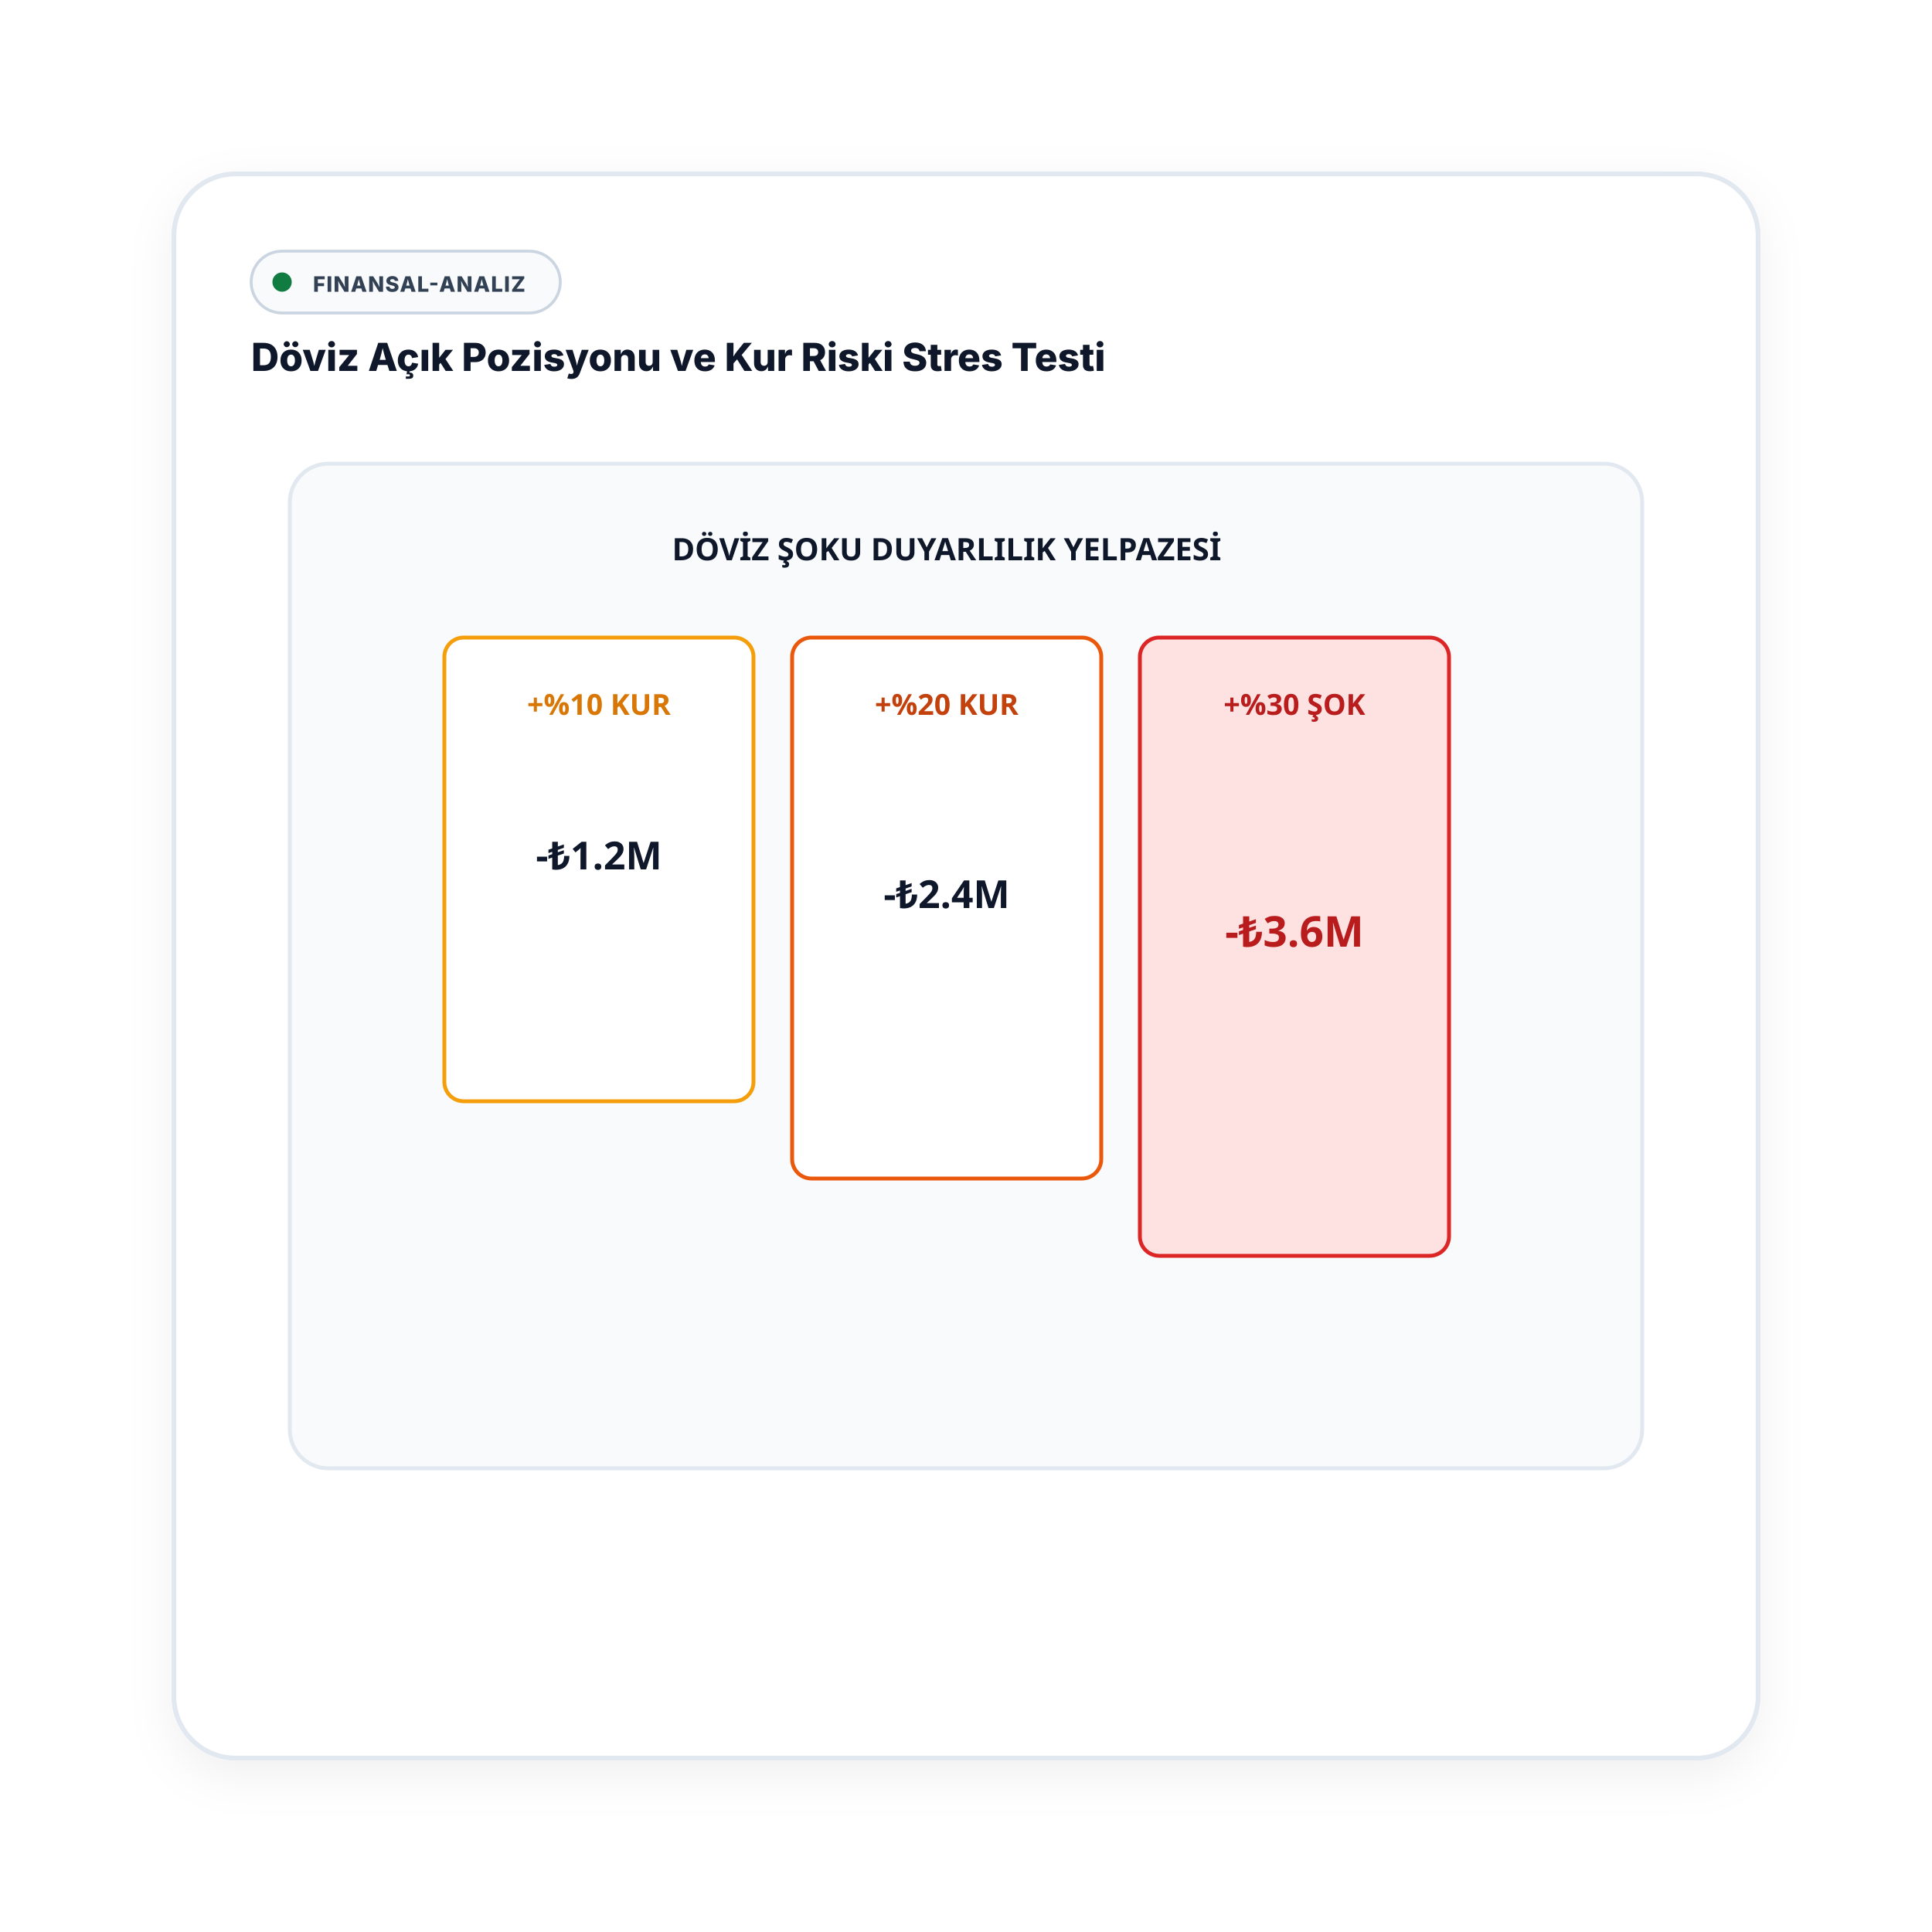
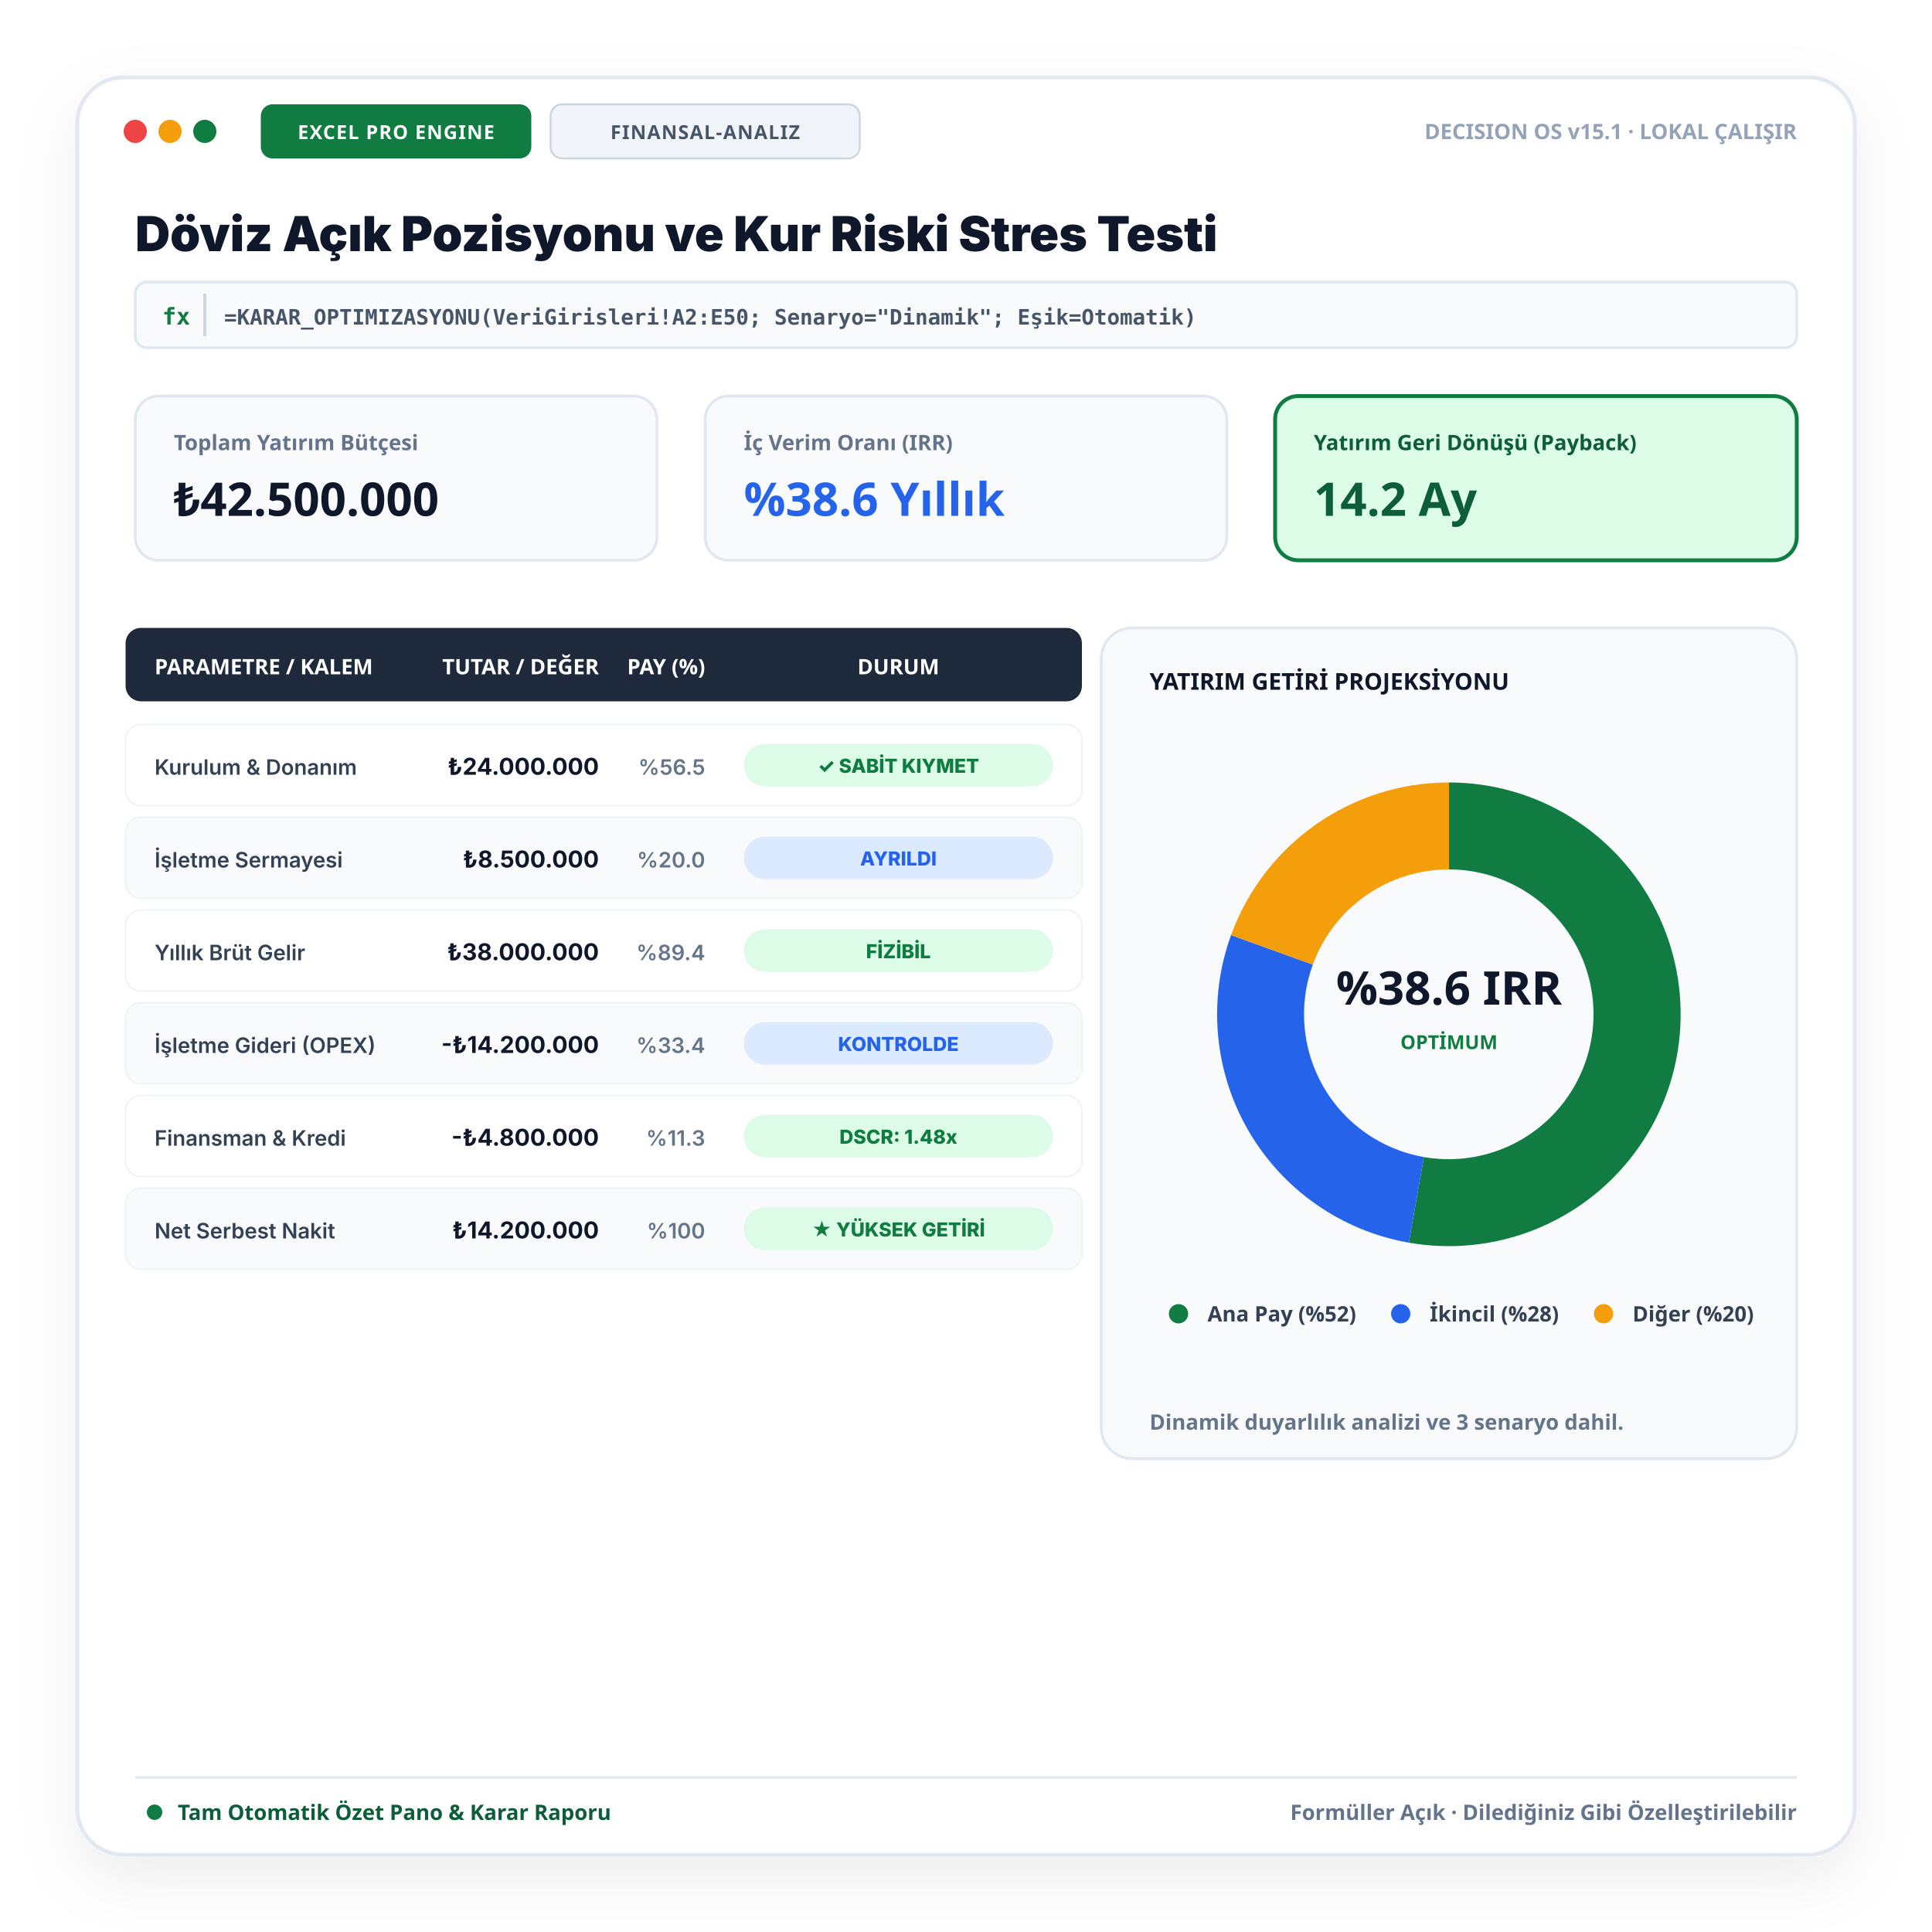
<svg xmlns="http://www.w3.org/2000/svg" viewBox="0 0 1000 1000" width="100%" height="100%">
  <defs>
-     <linearGradient id="gGreen" x1="0%" y1="0%" x2="100%" y2="100%">
-       <stop offset="0%" stop-color="#107c41" />
-       <stop offset="100%" stop-color="#0d5c3a" />
-     </linearGradient>
-     <linearGradient id="gBlue" x1="0%" y1="0%" x2="100%" y2="100%">
-       <stop offset="0%" stop-color="#3b82f6" />
-       <stop offset="100%" stop-color="#1d4ed8" />
-     </linearGradient>
-     <linearGradient id="gAmber" x1="0%" y1="0%" x2="100%" y2="100%">
-       <stop offset="0%" stop-color="#f59e0b" />
-       <stop offset="100%" stop-color="#b45309" />
-     </linearGradient>
-     <linearGradient id="gRed" x1="0%" y1="0%" x2="100%" y2="100%">
-       <stop offset="0%" stop-color="#ef4444" />
-       <stop offset="100%" stop-color="#b91c1c" />
-     </linearGradient>
-     <linearGradient id="gPurple" x1="0%" y1="0%" x2="100%" y2="100%">
-       <stop offset="0%" stop-color="#8b5cf6" />
-       <stop offset="100%" stop-color="#6d28d9" />
-     </linearGradient>
    <filter id="softCard" x="-10%" y="-10%" width="120%" height="120%">
-       <feDropShadow dx="0" dy="8" stdDeviation="12" flood-color="#0f172a" flood-opacity="0.06" />
+       <feDropShadow dx="0" dy="12" stdDeviation="16" flood-color="#0f172a" flood-opacity="0.07" />
    </filter>
  </defs>
  <rect width="1000" height="1000" fill="#ffffff" />
-   <rect x="90" y="90" width="820" height="820" rx="32" fill="#ffffff" stroke="#e2e8f0" stroke-width="2.5" filter="url(#softCard)" />
-   <g transform="translate(130, 130)">
-     <rect x="0" y="0" width="160" height="32" rx="16" fill="#f8fafc" stroke="#cbd5e1" stroke-width="1.5" />
-     <circle cx="16" cy="16" r="5" fill="#107c41" />
-     <text x="32" y="21" font-family="system-ui, -apple-system, sans-serif" font-size="11" font-weight="800" fill="#334155" letter-spacing="0.5">FINANSAL-ANALIZ</text>
-     <text x="0" y="62" font-family="system-ui, -apple-system, sans-serif" font-size="20" font-weight="800" fill="#0f172a">Döviz Açık Pozisyonu ve Kur Riski Stres Testi</text>
+   <rect x="40" y="40" width="920" height="920" rx="24" fill="#ffffff" stroke="#e2e8f0" stroke-width="2" filter="url(#softCard)" />
+   <g transform="translate(70, 68)">
+     <circle cx="0" cy="0" r="6" fill="#ef4444" />
+     <circle cx="18" cy="0" r="6" fill="#f59e0b" />
+     <circle cx="36" cy="0" r="6" fill="#107c41" />
+     <rect x="65" y="-14" width="140" height="28" rx="6" fill="#107c41" />
+     <text x="135" y="4" font-family="system-ui" font-size="10" font-weight="800" fill="#ffffff" text-anchor="middle" letter-spacing="0.5">EXCEL PRO ENGINE</text>
+     <rect x="215" y="-14" width="160" height="28" rx="6" fill="#f1f5f9" stroke="#cbd5e1" stroke-width="1" />
+     <text x="295" y="4" font-family="system-ui" font-size="10" font-weight="700" fill="#475569" text-anchor="middle" letter-spacing="0.5">FINANSAL-ANALIZ</text>
+     <text x="860" y="4" font-family="system-ui" font-size="11" font-weight="700" fill="#94a3b8" text-anchor="end">DECISION OS v15.1 · LOKAL ÇALIŞIR</text>
  </g>
-   <g transform="translate(130, 220)">
-     <rect x="20" y="20" width="700" height="520" rx="20" fill="#f8fafc" stroke="#e2e8f0" stroke-width="2" />
-     <g transform="translate(60, 50)">
-       <text x="300" y="20" font-family="system-ui" font-size="16" font-weight="800" fill="#0f172a" text-anchor="middle">DÖVİZ ŞOKU DUYARLILIK YELPAZESİ</text>
-       <rect x="40" y="60" width="160" height="240" rx="10" fill="#ffffff" stroke="#f59e0b" stroke-width="2" />
-       <text x="120" y="100" font-family="system-ui" font-size="15" font-weight="800" fill="#d97706" text-anchor="middle">+%10 KUR</text>
-       <text x="120" y="180" font-family="system-ui" font-size="20" font-weight="900" fill="#0f172a" text-anchor="middle">-₺1.2M</text>
-       <rect x="220" y="60" width="160" height="280" rx="10" fill="#ffffff" stroke="#ea580c" stroke-width="2" />
-       <text x="300" y="100" font-family="system-ui" font-size="15" font-weight="800" fill="#c2410c" text-anchor="middle">+%20 KUR</text>
-       <text x="300" y="200" font-family="system-ui" font-size="20" font-weight="900" fill="#0f172a" text-anchor="middle">-₺2.4M</text>
-       <rect x="400" y="60" width="160" height="320" rx="10" fill="#fee2e2" stroke="#dc2626" stroke-width="2" />
-       <text x="480" y="100" font-family="system-ui" font-size="15" font-weight="800" fill="#b91c1c" text-anchor="middle">+%30 ŞOK</text>
-       <text x="480" y="220" font-family="system-ui" font-size="22" font-weight="900" fill="#b91c1c" text-anchor="middle">-₺3.6M</text>
+   <g transform="translate(70, 130)">
+     <text x="0" y="0" font-family="system-ui, -apple-system, sans-serif" font-size="25" font-weight="900" fill="#0f172a">Döviz Açık Pozisyonu ve Kur Riski Stres Testi</text>
+     <rect x="0" y="16" width="860" height="34" rx="6" fill="#f8fafc" stroke="#e2e8f0" stroke-width="1.5" />
+     <text x="14" y="38" font-family="system-ui, monospace" font-size="12" font-weight="800" fill="#107c41">fx</text>
+     <line x1="36" y1="22" x2="36" y2="44" stroke="#cbd5e1" stroke-width="1.5" />
+     <text x="46" y="38" font-family="system-ui, monospace" font-size="11" font-weight="600" fill="#475569">=KARAR_OPTIMIZASYONU(VeriGirisleri!A2:E50; Senaryo="Dinamik"; Eşik=Otomatik)</text>
+   </g>
+   <g transform="translate(70, 205)">
+     <rect x="0" y="0" width="270" height="85" rx="12" fill="#f8fafc" stroke="#e2e8f0" stroke-width="1.5" />
+     <text x="20" y="28" font-family="system-ui" font-size="11" font-weight="700" fill="#64748b">Toplam Yatırım Bütçesi</text>
+     <text x="20" y="62" font-family="system-ui" font-size="24" font-weight="900" fill="#0f172a">₺42.500.000</text>
+     <rect x="295" y="0" width="270" height="85" rx="12" fill="#f8fafc" stroke="#e2e8f0" stroke-width="1.5" />
+     <text x="315" y="28" font-family="system-ui" font-size="11" font-weight="700" fill="#64748b">İç Verim Oranı (IRR)</text>
+     <text x="315" y="62" font-family="system-ui" font-size="24" font-weight="900" fill="#2563eb">%38.6 Yıllık</text>
+     <rect x="590" y="0" width="270" height="85" rx="12" fill="#dcfce7" stroke="#107c41" stroke-width="2" />
+     <text x="610" y="28" font-family="system-ui" font-size="11" font-weight="800" fill="#0d5c3a">Yatırım Geri Dönüşü (Payback)</text>
+     <text x="610" y="62" font-family="system-ui" font-size="24" font-weight="900" fill="#0d5c3a">14.2 Ay</text>
+   </g>
+   <rect x="65" y="325" width="495" height="38" rx="8" fill="#1e293b" />
+   <text x="80" y="349" font-family="system-ui" font-size="11" font-weight="800" fill="#ffffff">PARAMETRE / KALEM</text>
+   <text x="310" y="349" font-family="system-ui" font-size="11" font-weight="800" fill="#ffffff" text-anchor="end">TUTAR / DEĞER</text>
+   <text x="365" y="349" font-family="system-ui" font-size="11" font-weight="800" fill="#ffffff" text-anchor="end">PAY (%)</text>
+   <text x="465" y="349" font-family="system-ui" font-size="11" font-weight="800" fill="#ffffff" text-anchor="middle">DURUM</text>
+   <rect x="65" y="375" width="495" height="42" rx="8" fill="#ffffff" stroke="#f1f5f9" stroke-width="1" />
+   <text x="80" y="401" font-family="system-ui, -apple-system, sans-serif" font-size="11" font-weight="600" fill="#334155">Kurulum &amp; Donanım</text>
+   <text x="310" y="401" font-family="system-ui, -apple-system, sans-serif" font-size="12" font-weight="700" fill="#0f172a" text-anchor="end">₺24.000.000</text>
+   <text x="365" y="401" font-family="system-ui, -apple-system, sans-serif" font-size="11" font-weight="600" fill="#64748b" text-anchor="end">%56.5</text>
+   <rect x="385" y="385" width="160" height="22" rx="11" fill="#dcfce7" />
+   <text x="465" y="400" font-family="system-ui, -apple-system, sans-serif" font-size="10" font-weight="800" fill="#107c41" text-anchor="middle">✓ SABİT KIYMET</text>
+   <rect x="65" y="423" width="495" height="42" rx="8" fill="#f8fafc" stroke="#f1f5f9" stroke-width="1" />
+   <text x="80" y="449" font-family="system-ui, -apple-system, sans-serif" font-size="11" font-weight="600" fill="#334155">İşletme Sermayesi</text>
+   <text x="310" y="449" font-family="system-ui, -apple-system, sans-serif" font-size="12" font-weight="700" fill="#0f172a" text-anchor="end">₺8.500.000</text>
+   <text x="365" y="449" font-family="system-ui, -apple-system, sans-serif" font-size="11" font-weight="600" fill="#64748b" text-anchor="end">%20.0</text>
+   <rect x="385" y="433" width="160" height="22" rx="11" fill="#dbeafe" />
+   <text x="465" y="448" font-family="system-ui, -apple-system, sans-serif" font-size="10" font-weight="800" fill="#2563eb" text-anchor="middle">AYRILDI</text>
+   <rect x="65" y="471" width="495" height="42" rx="8" fill="#ffffff" stroke="#f1f5f9" stroke-width="1" />
+   <text x="80" y="497" font-family="system-ui, -apple-system, sans-serif" font-size="11" font-weight="600" fill="#334155">Yıllık Brüt Gelir</text>
+   <text x="310" y="497" font-family="system-ui, -apple-system, sans-serif" font-size="12" font-weight="700" fill="#0f172a" text-anchor="end">₺38.000.000</text>
+   <text x="365" y="497" font-family="system-ui, -apple-system, sans-serif" font-size="11" font-weight="600" fill="#64748b" text-anchor="end">%89.4</text>
+   <rect x="385" y="481" width="160" height="22" rx="11" fill="#dcfce7" />
+   <text x="465" y="496" font-family="system-ui, -apple-system, sans-serif" font-size="10" font-weight="800" fill="#107c41" text-anchor="middle">FİZİBİL</text>
+   <rect x="65" y="519" width="495" height="42" rx="8" fill="#f8fafc" stroke="#f1f5f9" stroke-width="1" />
+   <text x="80" y="545" font-family="system-ui, -apple-system, sans-serif" font-size="11" font-weight="600" fill="#334155">İşletme Gideri (OPEX)</text>
+   <text x="310" y="545" font-family="system-ui, -apple-system, sans-serif" font-size="12" font-weight="700" fill="#0f172a" text-anchor="end">-₺14.200.000</text>
+   <text x="365" y="545" font-family="system-ui, -apple-system, sans-serif" font-size="11" font-weight="600" fill="#64748b" text-anchor="end">%33.4</text>
+   <rect x="385" y="529" width="160" height="22" rx="11" fill="#dbeafe" />
+   <text x="465" y="544" font-family="system-ui, -apple-system, sans-serif" font-size="10" font-weight="800" fill="#2563eb" text-anchor="middle">KONTROLDE</text>
+   <rect x="65" y="567" width="495" height="42" rx="8" fill="#ffffff" stroke="#f1f5f9" stroke-width="1" />
+   <text x="80" y="593" font-family="system-ui, -apple-system, sans-serif" font-size="11" font-weight="600" fill="#334155">Finansman &amp; Kredi</text>
+   <text x="310" y="593" font-family="system-ui, -apple-system, sans-serif" font-size="12" font-weight="700" fill="#0f172a" text-anchor="end">-₺4.800.000</text>
+   <text x="365" y="593" font-family="system-ui, -apple-system, sans-serif" font-size="11" font-weight="600" fill="#64748b" text-anchor="end">%11.3</text>
+   <rect x="385" y="577" width="160" height="22" rx="11" fill="#dcfce7" />
+   <text x="465" y="592" font-family="system-ui, -apple-system, sans-serif" font-size="10" font-weight="800" fill="#107c41" text-anchor="middle">DSCR: 1.48x</text>
+   <rect x="65" y="615" width="495" height="42" rx="8" fill="#f8fafc" stroke="#f1f5f9" stroke-width="1" />
+   <text x="80" y="641" font-family="system-ui, -apple-system, sans-serif" font-size="11" font-weight="600" fill="#334155">Net Serbest Nakit</text>
+   <text x="310" y="641" font-family="system-ui, -apple-system, sans-serif" font-size="12" font-weight="700" fill="#0f172a" text-anchor="end">₺14.200.000</text>
+   <text x="365" y="641" font-family="system-ui, -apple-system, sans-serif" font-size="11" font-weight="600" fill="#64748b" text-anchor="end">%100</text>
+   <rect x="385" y="625" width="160" height="22" rx="11" fill="#dcfce7" />
+   <text x="465" y="640" font-family="system-ui, -apple-system, sans-serif" font-size="10" font-weight="800" fill="#107c41" text-anchor="middle">★ YÜKSEK GETİRİ</text>
+   <g transform="translate(570, 325)">
+     <rect width="360" height="430" rx="16" fill="#f8fafc" stroke="#e2e8f0" stroke-width="1.5" />
+     <text x="25" y="32" font-family="system-ui" font-size="12" font-weight="800" fill="#0f172a">YATIRIM GETİRİ PROJEKSİYONU</text>
+     <path d="M 159.2 318.2 A 120 120 0 1 0 180.0 80.0 L 180.0 125.0 A 75 75 0 1 1 167.0 273.9 Z" fill="#107c41" />
+     <path d="M 67.2 159.0 A 120 120 0 0 0 159.2 318.2 L 167.0 273.9 A 75 75 0 0 1 109.5 174.3 Z" fill="#2563eb" />
+     <path d="M 180.0 80.0 A 120 120 0 0 0 67.2 159.0 L 109.5 174.3 A 75 75 0 0 1 180.0 125.0 Z" fill="#f59e0b" />
+     <text x="180" y="195" font-family="system-ui" font-size="24" font-weight="900" fill="#0f172a" text-anchor="middle">%38.6 IRR</text>
+     <text x="180" y="218" font-family="system-ui" font-size="10" font-weight="800" fill="#107c41" text-anchor="middle">OPTİMUM</text>
+     <g transform="translate(30, 345)">
+       <circle cx="10" cy="10" r="5" fill="#107c41" />
+       <text x="25" y="14" font-family="system-ui" font-size="11" font-weight="600" fill="#334155">Ana Pay (%52)</text>
+       <circle cx="125" cy="10" r="5" fill="#2563eb" />
+       <text x="140" y="14" font-family="system-ui" font-size="11" font-weight="600" fill="#334155">İkincil (%28)</text>
+       <circle cx="230" cy="10" r="5" fill="#f59e0b" />
+       <text x="245" y="14" font-family="system-ui" font-size="11" font-weight="600" fill="#334155">Diğer (%20)</text>
    </g>
+     <text x="25" y="415" font-family="system-ui" font-size="11" font-weight="600" fill="#64748b">Dinamik duyarlılık analizi ve 3 senaryo dahil.</text>
+   </g>
+   <g transform="translate(70, 920)">
+     <line x1="0" y1="0" x2="860" y2="0" stroke="#e2e8f0" stroke-width="1.5" />
+     <circle cx="10" cy="18" r="4" fill="#107c41" />
+     <text x="22" y="22" font-family="system-ui" font-size="11" font-weight="700" fill="#0d5c3a">Tam Otomatik Özet Pano &amp; Karar Raporu</text>
+     <text x="860" y="22" font-family="system-ui" font-size="11" font-weight="600" fill="#64748b" text-anchor="end">Formüller Açık · Dilediğiniz Gibi Özelleştirilebilir</text>
  </g>
</svg>
